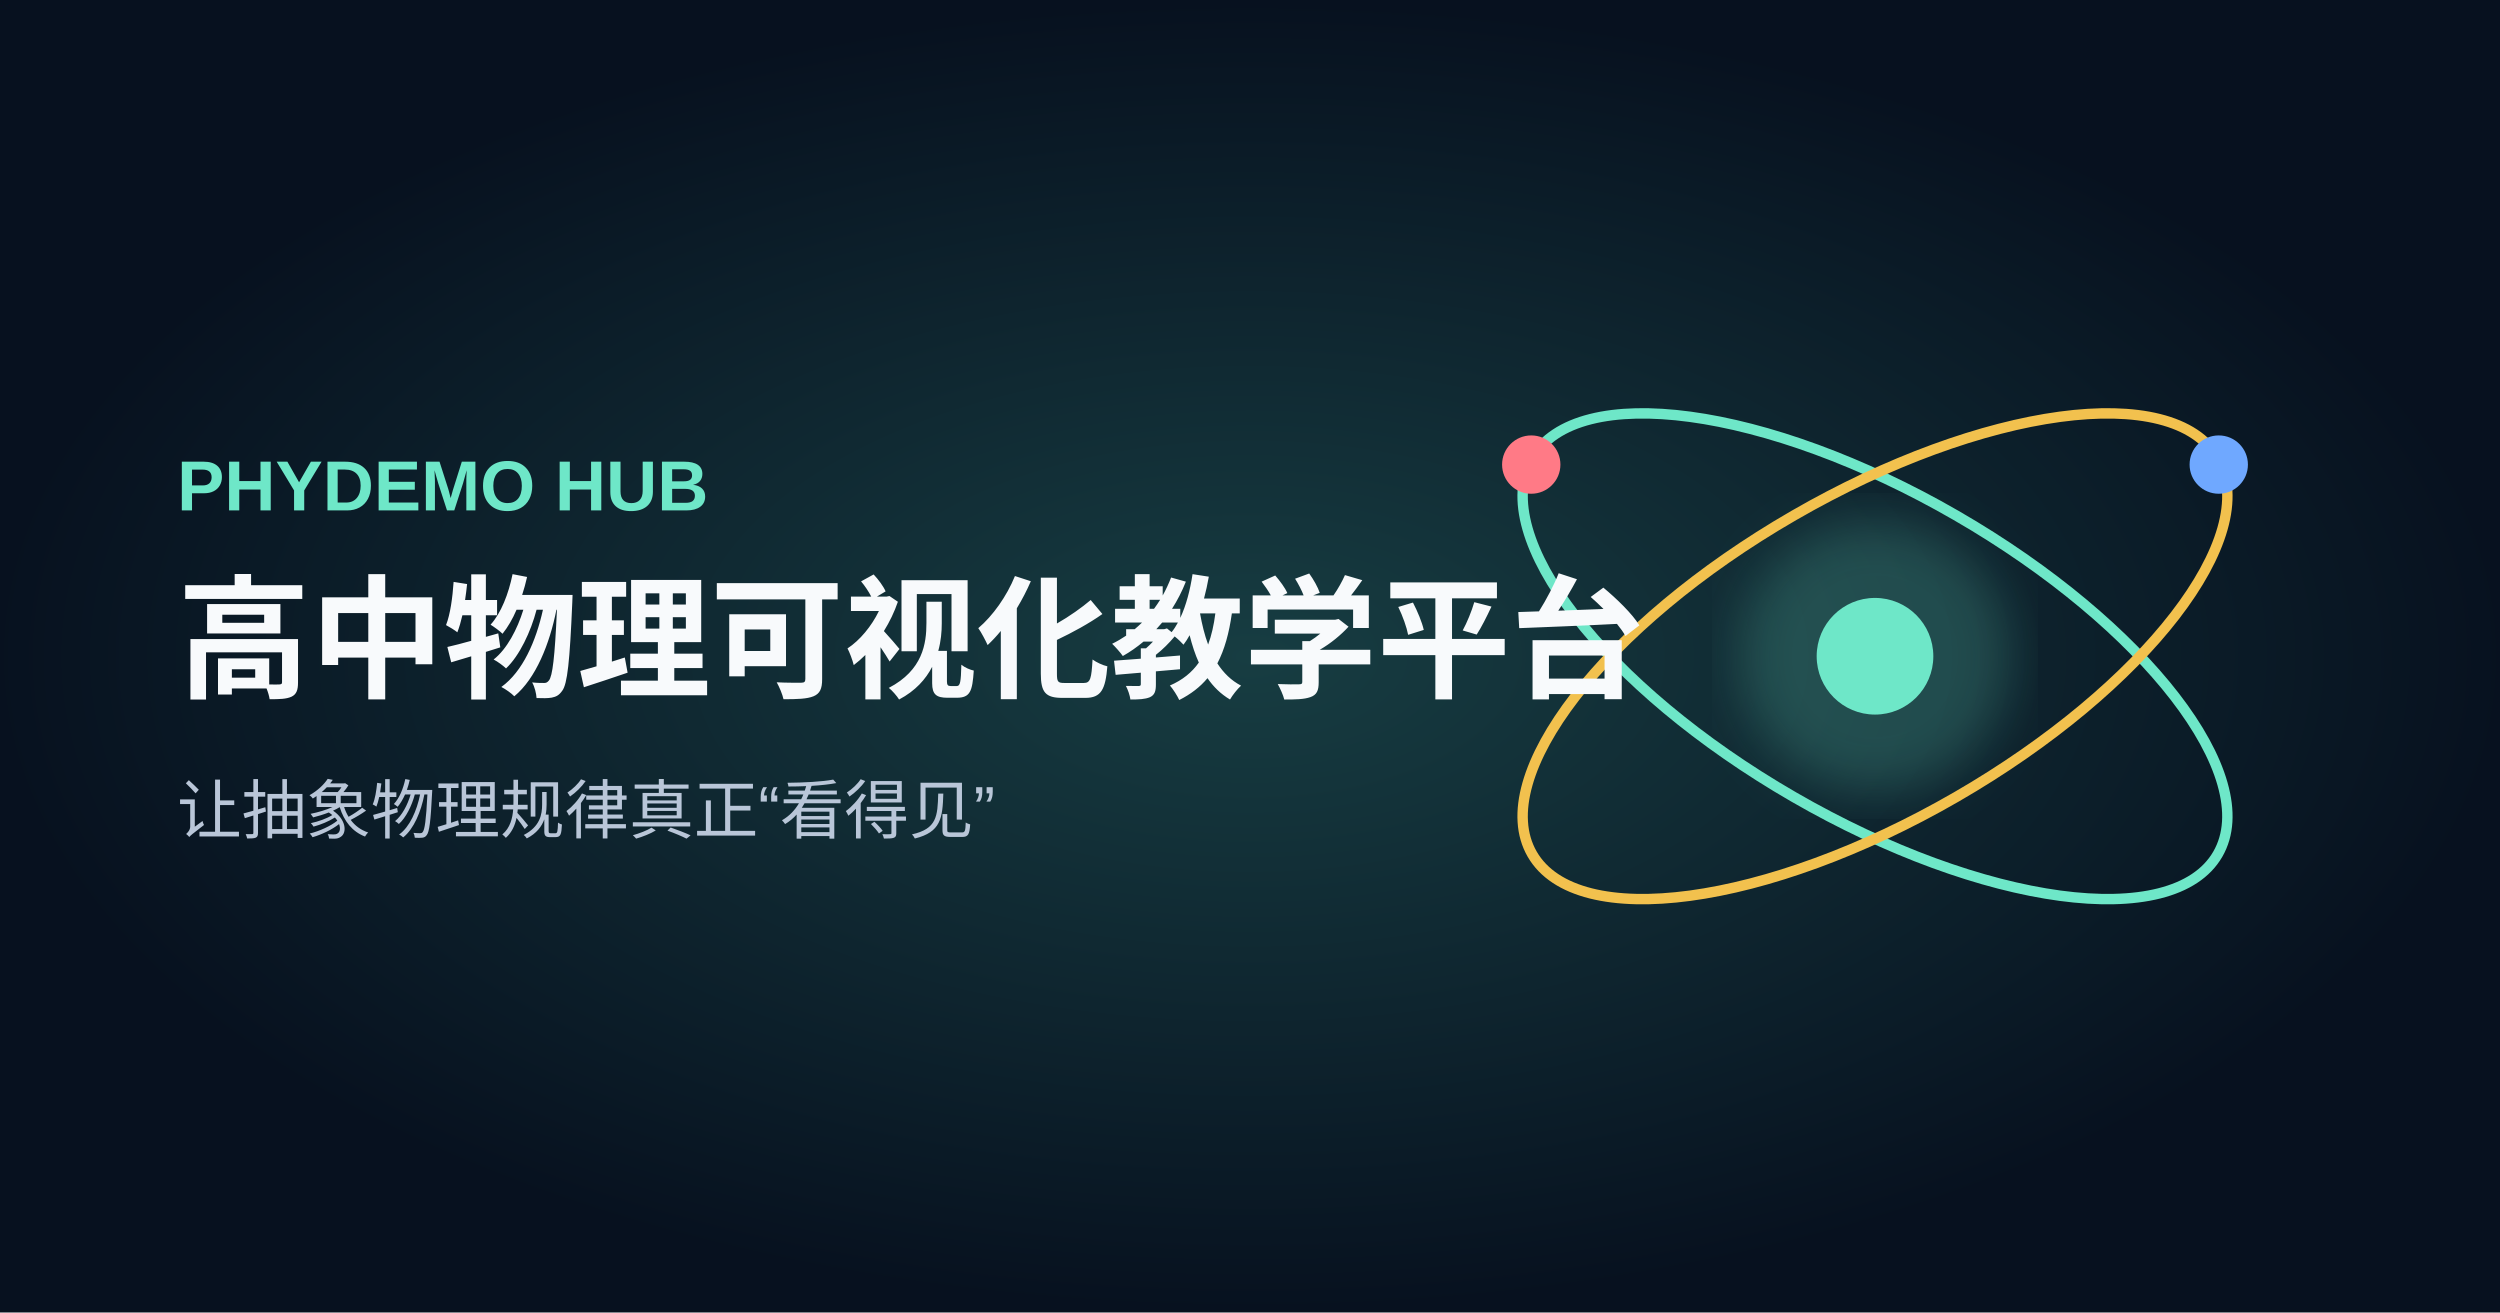
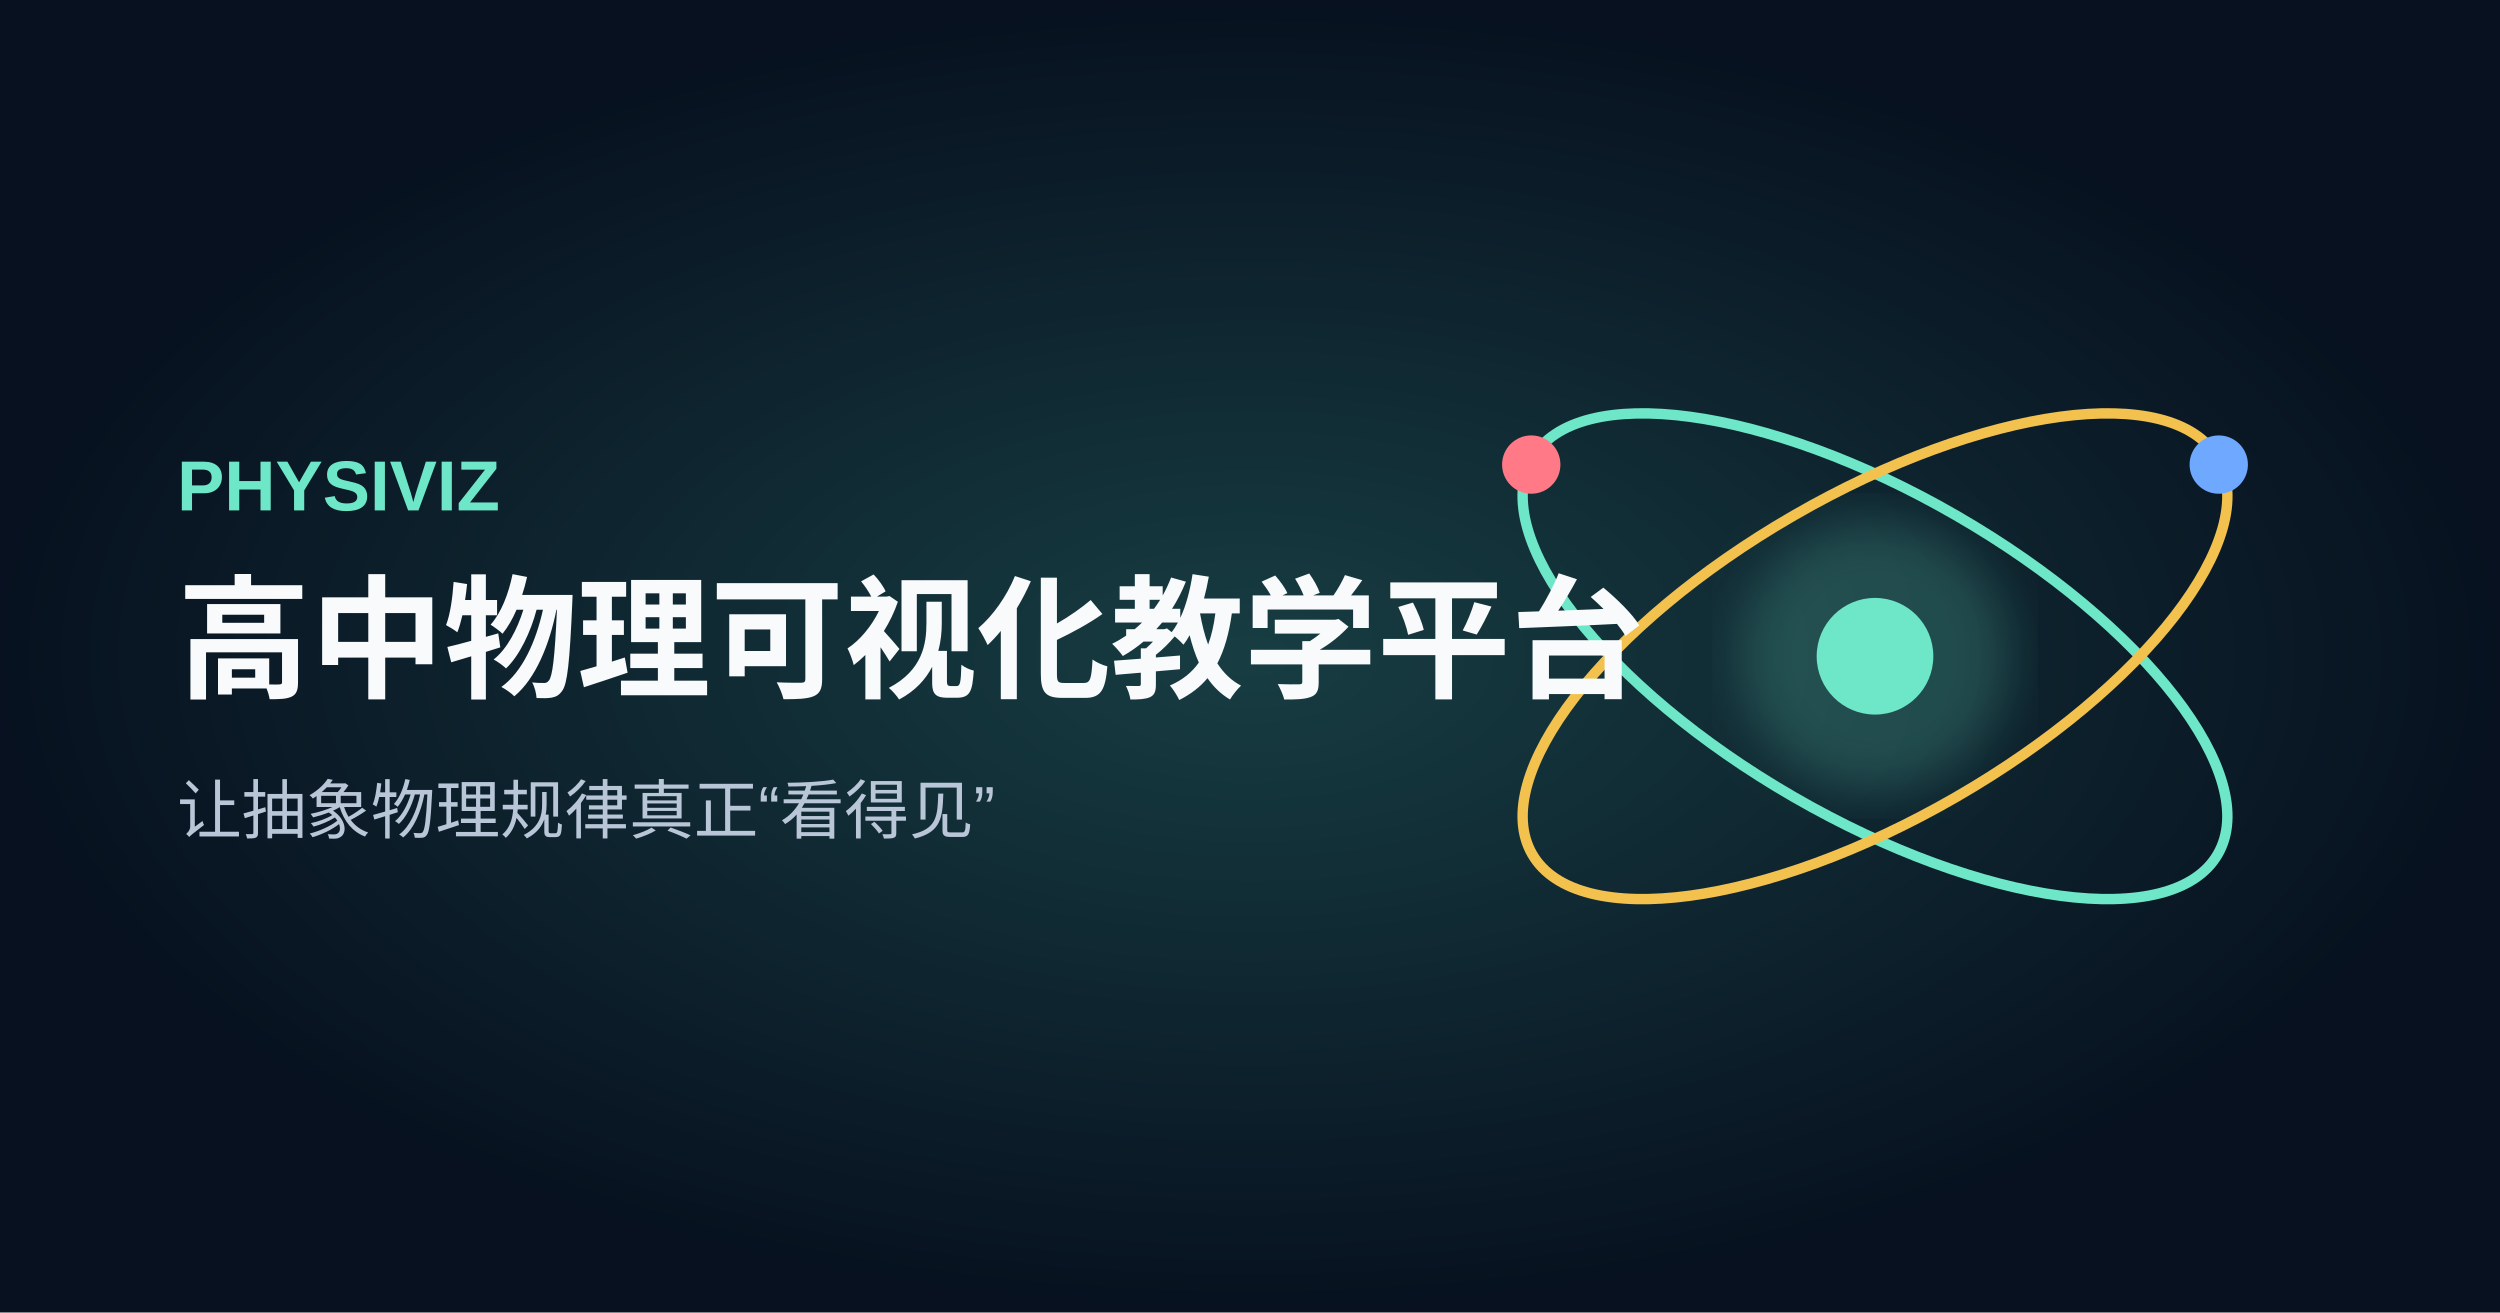
<svg xmlns="http://www.w3.org/2000/svg" width="1200" height="630" viewBox="0 0 1200 630">
  <defs>
    <radialGradient id="bg">
      <stop stop-color="#173d42" />
      <stop offset="1" stop-color="#07111f" />
    </radialGradient>
    <filter id="glow">
      <feGaussianBlur stdDeviation="12" />
    </filter>
  </defs>
  <rect width="1200" height="630" fill="url(#bg)" />
  <g transform="translate(900 315)">
    <circle r="65" fill="#6ee7c8" opacity=".2" filter="url(#glow)" />
    <circle r="28" fill="#6ee7c8" />
    <ellipse rx="190" ry="78" fill="none" stroke="#6ee7c8" stroke-width="5" transform="rotate(30)" />
    <ellipse rx="190" ry="78" fill="none" stroke="#f2c14e" stroke-width="5" transform="rotate(-30)" />
    <circle cx="-165" cy="-92" r="14" fill="#ff7a86" />
    <circle cx="165" cy="-92" r="14" fill="#6fa8ff" />
  </g>
-   <text x="85" y="245" fill="#6ee7c8" font-family="Arial, Microsoft YaHei, sans-serif" font-size="34" font-weight="700">PHYDEMO HUB</text>
+   <text x="85" y="245" fill="#6ee7c8" font-family="Arial, Microsoft YaHei, sans-serif" font-size="34" font-weight="700">PHYSIVIZ</text>
  <text x="85" y="330" fill="#f8fafc" font-family="Arial, Microsoft YaHei, sans-serif" font-size="64" font-weight="700">高中物理可视化教学平台</text>
  <text x="85" y="400" fill="#b9c6d8" font-family="Arial, Microsoft YaHei, sans-serif" font-size="31">让抽象物理规律真正“看得见”</text>
</svg>
